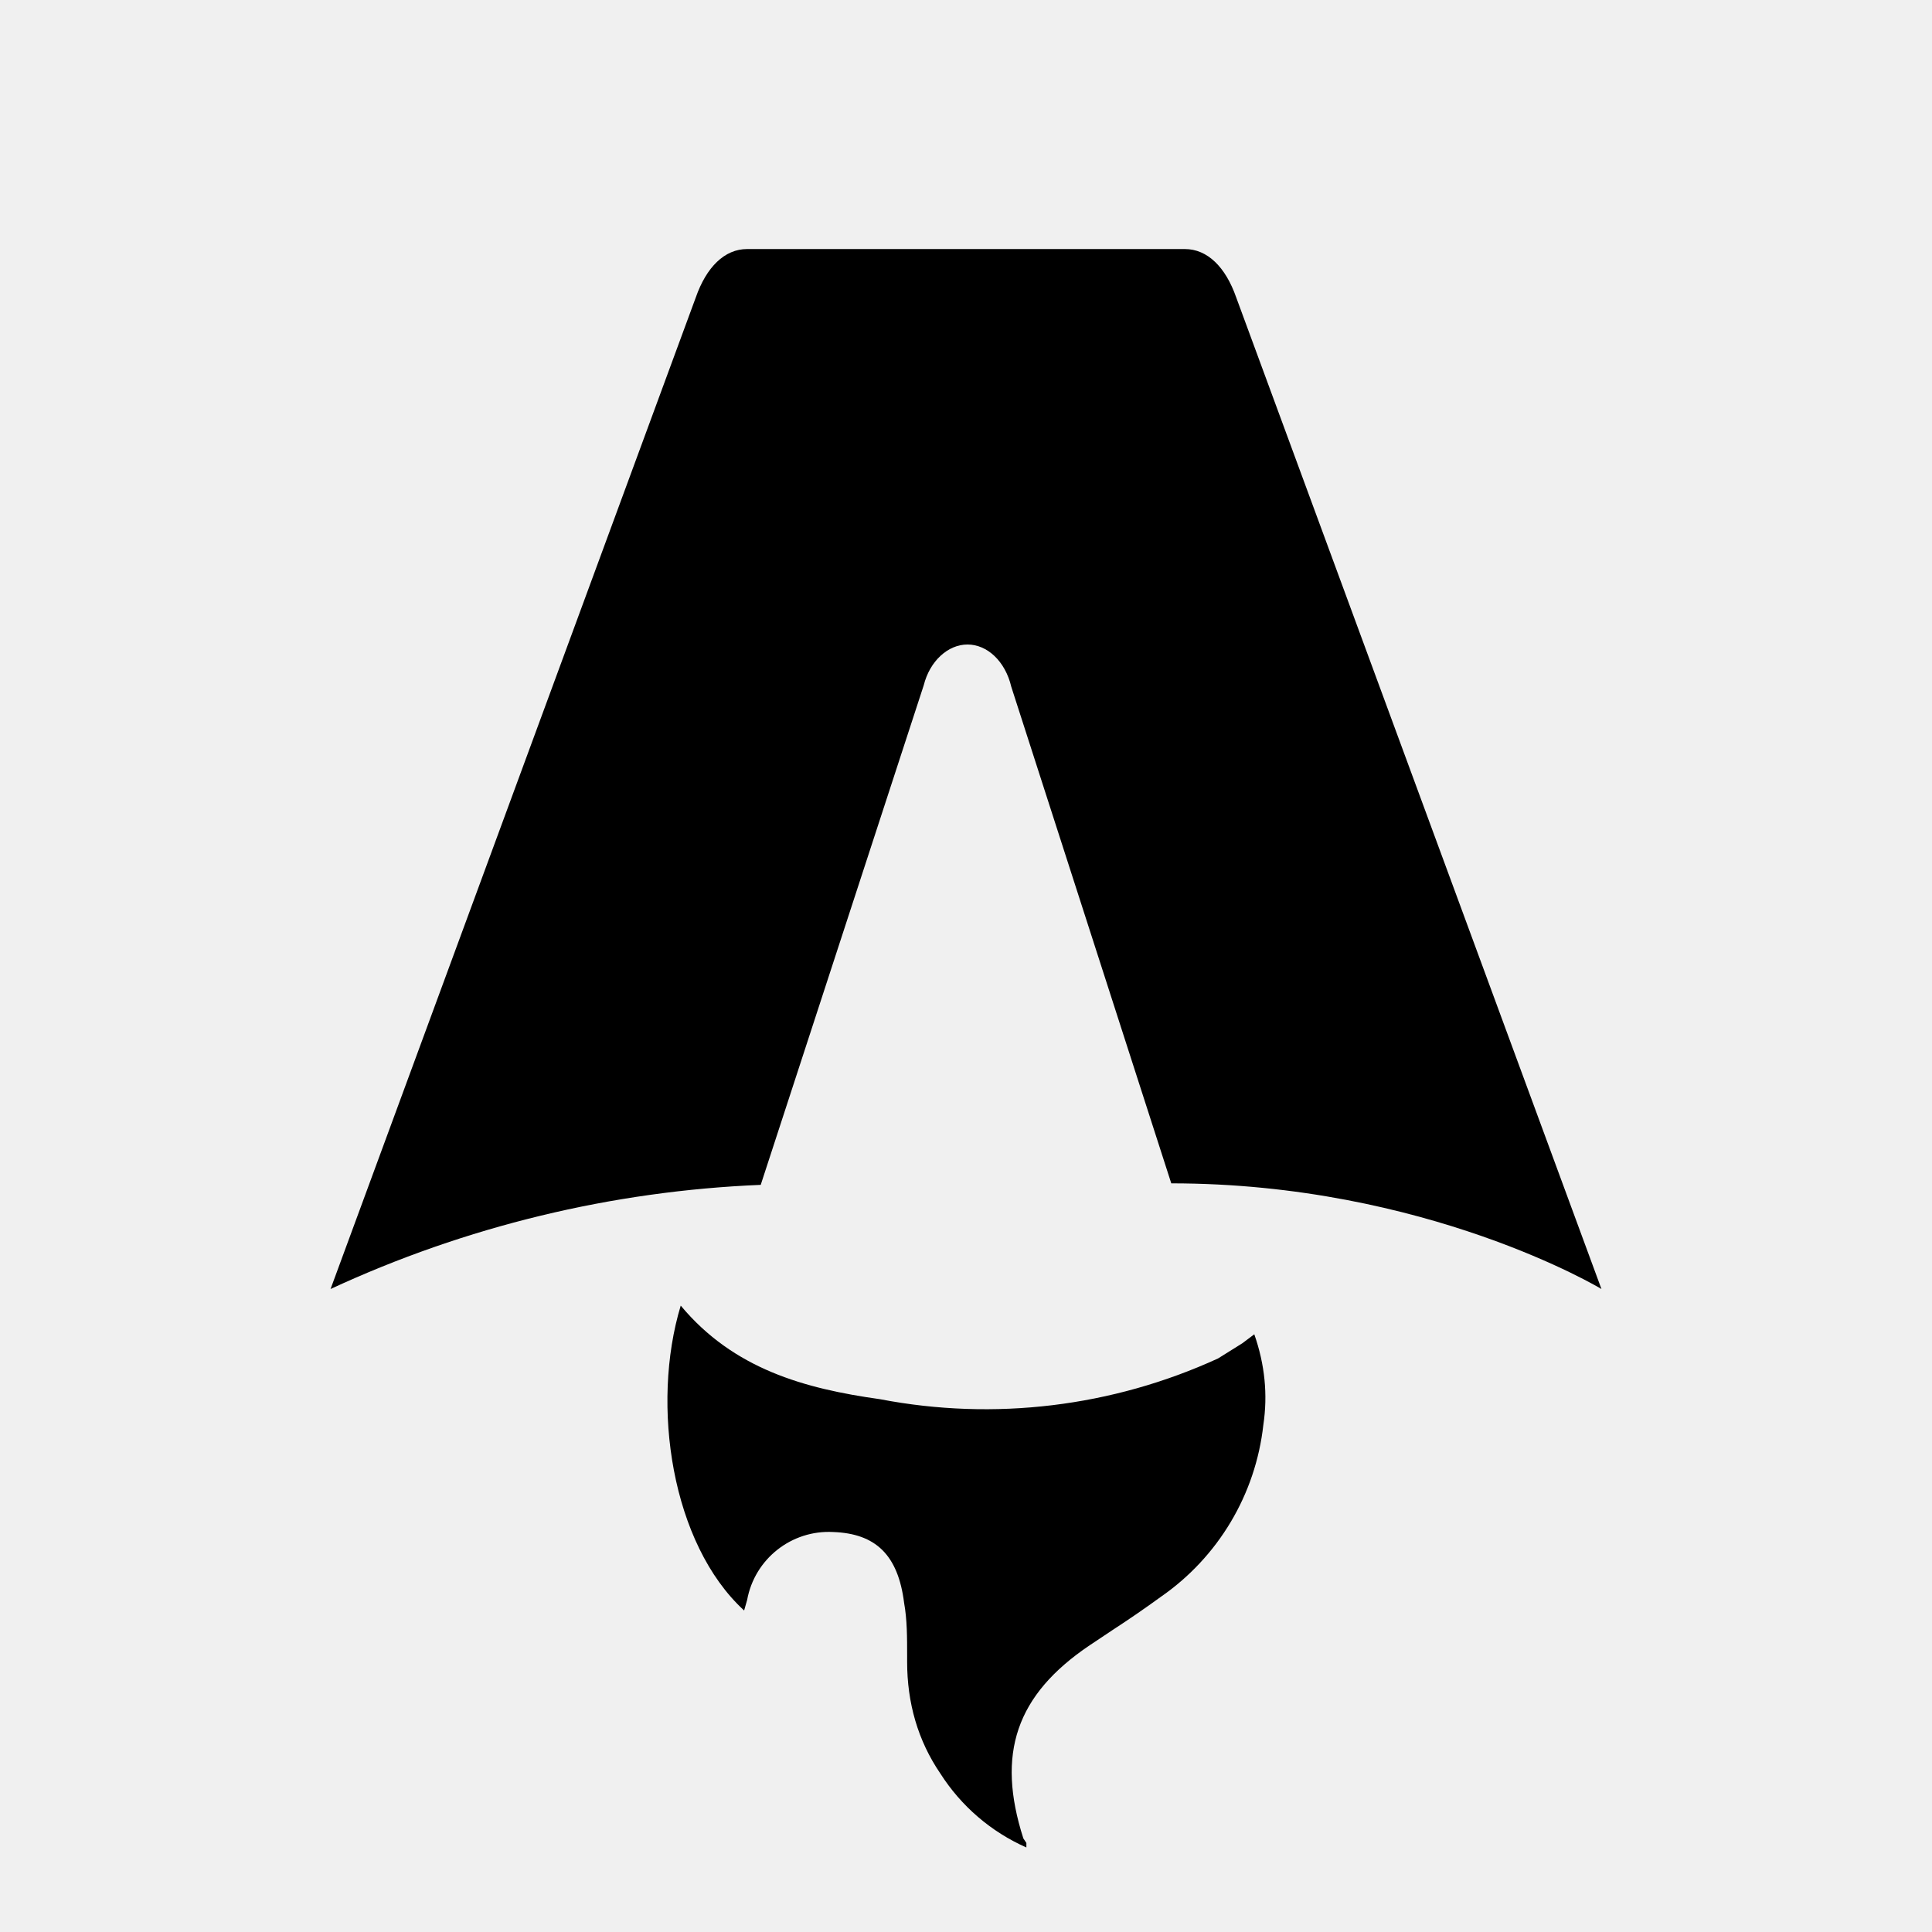
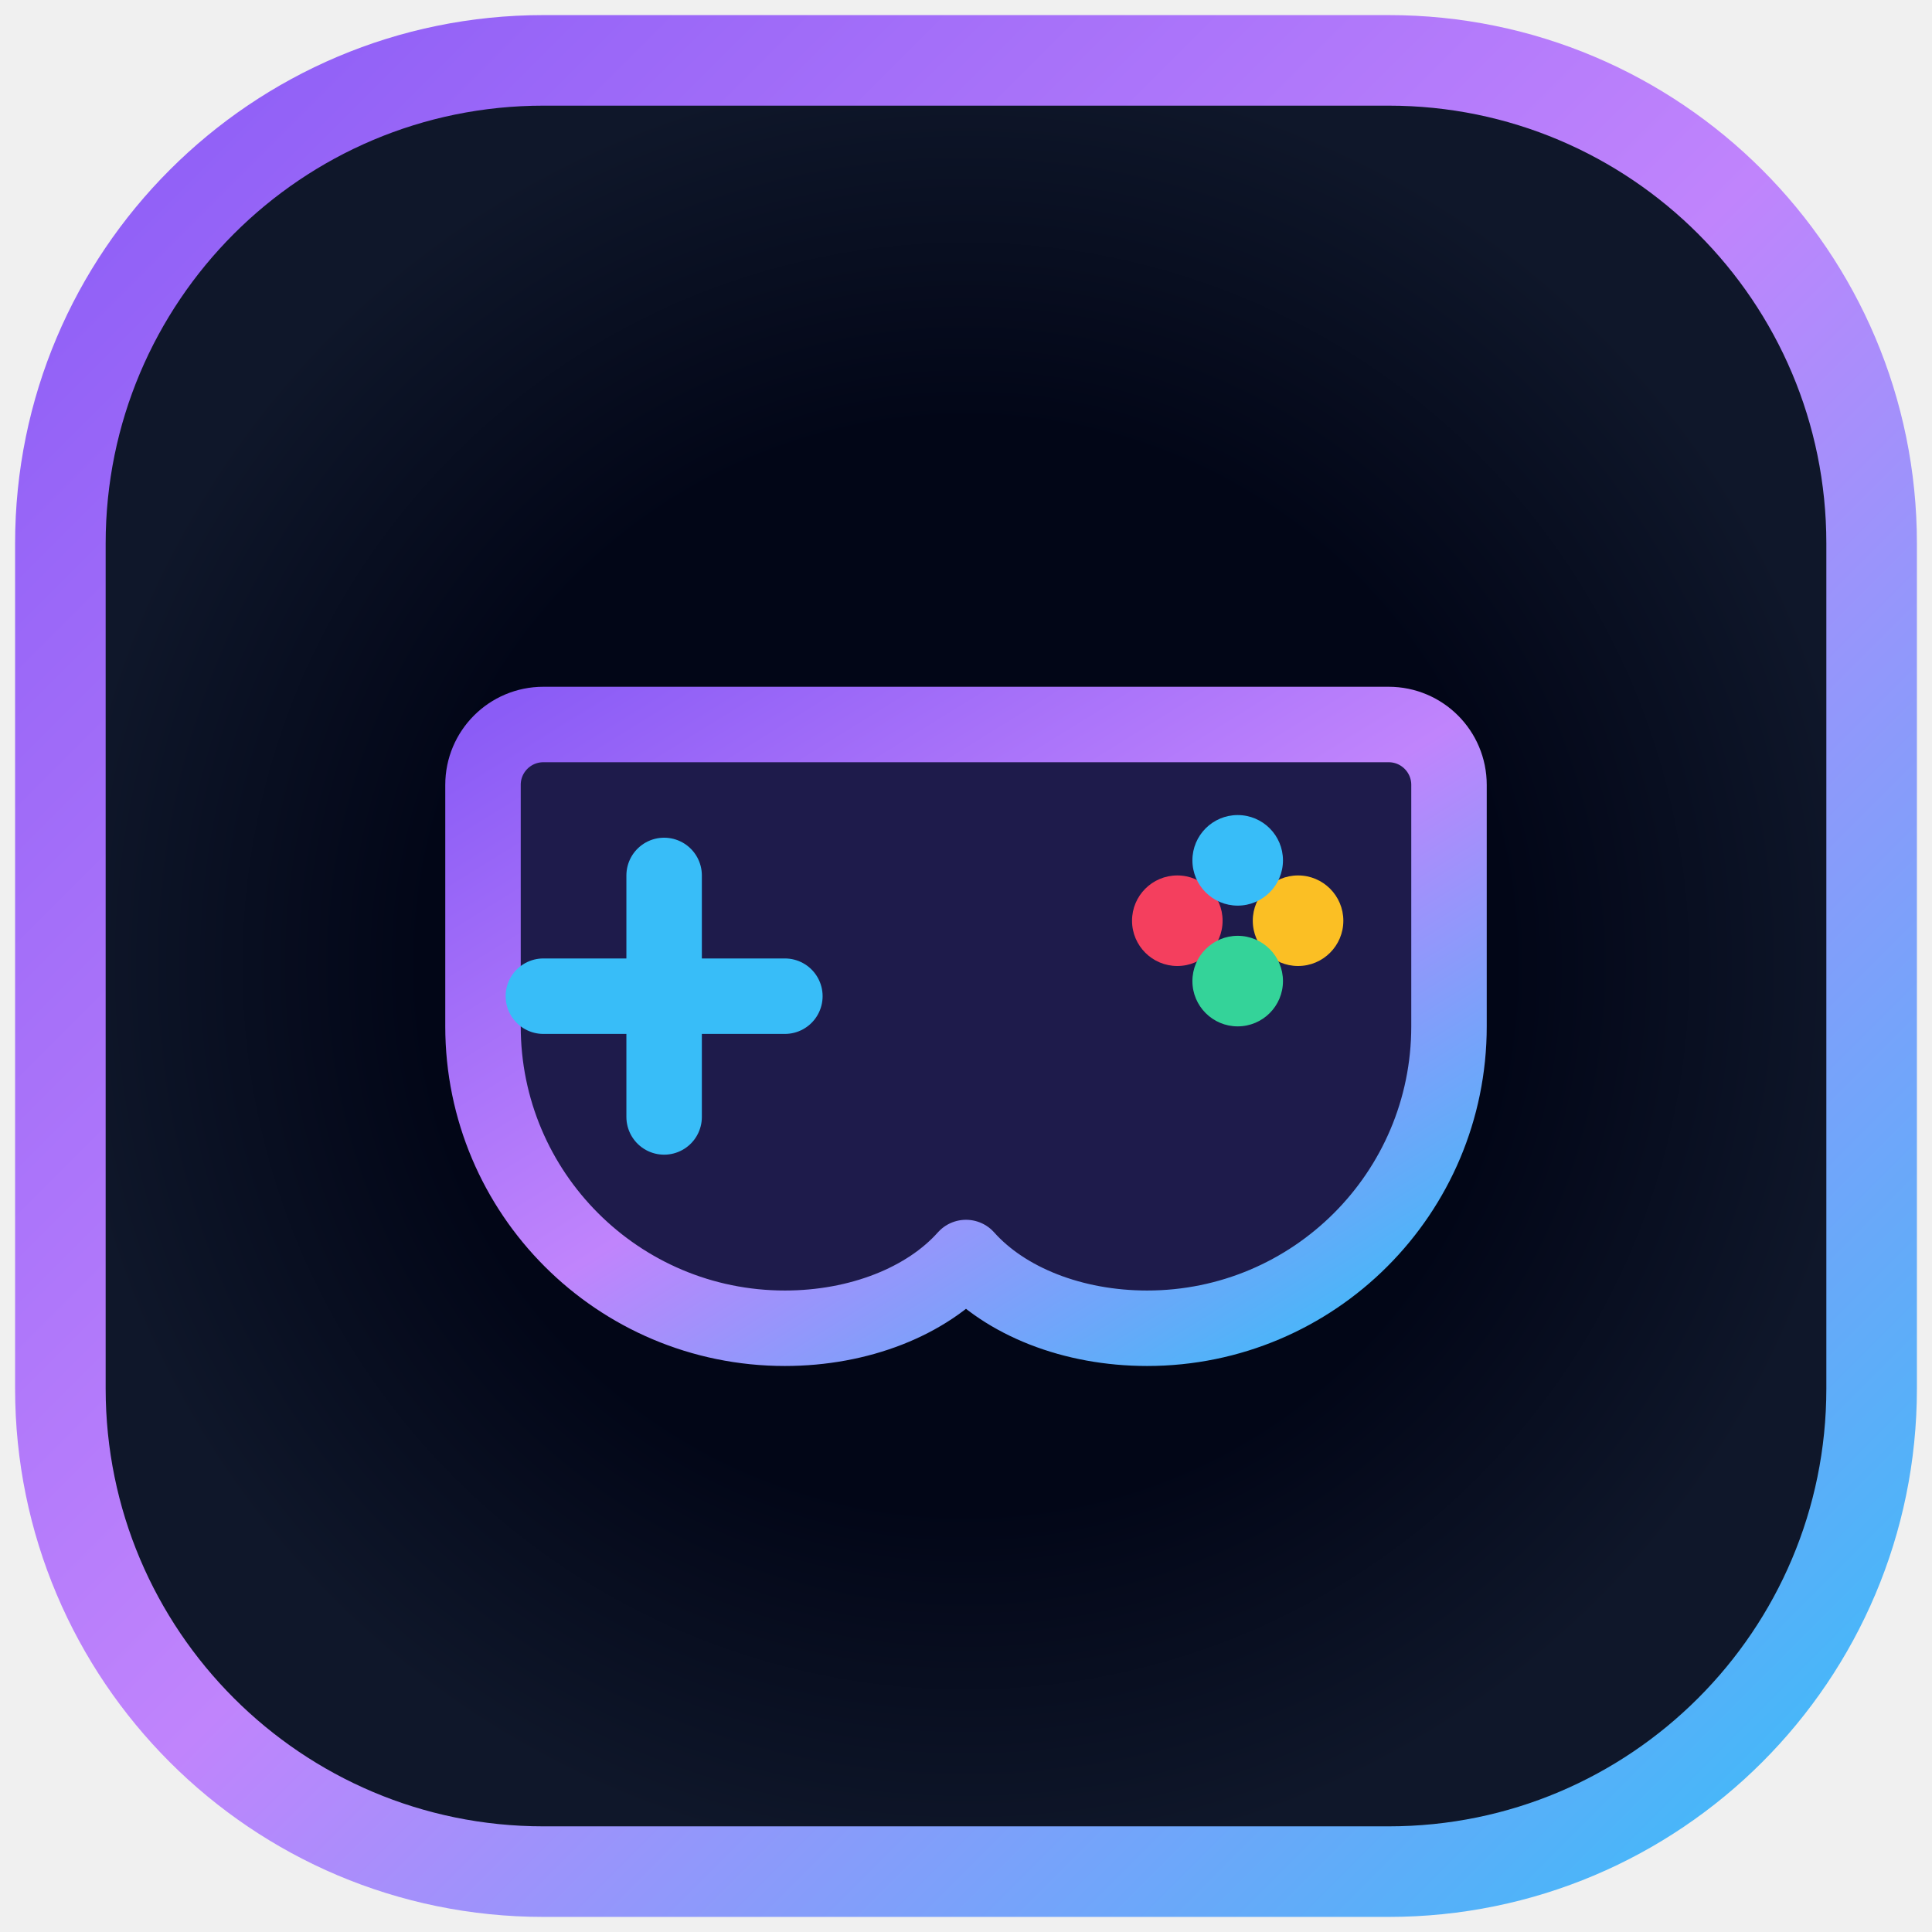
- <svg xmlns="http://www.w3.org/2000/svg" fill="none" viewBox="0 0 128 128">
-   <path d="M50.4 78.5a75.1 75.1 0 0 0-28.5 6.9l24.2-65.7c.7-2 1.9-3.2 3.4-3.2h29c1.5 0 2.7 1.2 3.4 3.2l24.2 65.7s-11.6-7-28.5-7L67 45.5c-.4-1.7-1.6-2.8-2.9-2.8-1.3 0-2.5 1.1-2.9 2.7L50.4 78.5Zm-1.1 28.2Zm-4.2-20.2c-2 6.6-.6 15.8 4.2 20.2a17.5 17.5 0 0 1 .2-.7 5.5 5.5 0 0 1 5.7-4.5c2.8.1 4.3 1.5 4.7 4.7.2 1.1.2 2.3.2 3.5v.4c0 2.7.7 5.2 2.2 7.4a13 13 0 0 0 5.7 4.9v-.3l-.2-.3c-1.8-5.6-.5-9.5 4.4-12.8l1.5-1a73 73 0 0 0 3.2-2.2 16 16 0 0 0 6.8-11.4c.3-2 .1-4-.6-6l-.8.6-1.6 1a37 37 0 0 1-22.4 2.7c-5-.7-9.7-2-13.2-6.2Z" />
-   <style>
-         path { fill: #000; }
-         @media (prefers-color-scheme: dark) {
-             path { fill: #FFF; }
-         }
-     </style>
+ <svg xmlns="http://www.w3.org/2000/svg" viewBox="0 0 64 64" fill="none">
+   <defs>
+     <linearGradient id="neonGlow" x1="0%" y1="0%" x2="100%" y2="100%">
+       <stop offset="0%" stop-color="#8b5cf6" />
+       <stop offset="50%" stop-color="#c084fc" />
+       <stop offset="100%" stop-color="#38bdf8" />
+     </linearGradient>
+     <radialGradient id="padShadow" cx="50%" cy="50%" r="50%">
+       <stop offset="60%" stop-color="#020617" />
+       <stop offset="100%" stop-color="#0f172a" />
+     </radialGradient>
+   </defs>
+   <rect x="2" y="2" width="60" height="60" rx="16" fill="url(#padShadow)" stroke="url(#neonGlow)" stroke-width="3" />
+   <path d="M18 24C16.895 24 16 24.895 16 26V34C16 39.523 20.477 44 26 44C28.454 44 30.698 43.117 32 41.657C33.302 43.117 35.545 44 38 44C43.523 44 48 39.523 48 34V26C48 24.895 47.105 24 46 24H18Z" fill="#1e1b4b" stroke="url(#neonGlow)" stroke-width="2.5" stroke-linejoin="round" />
+   <path d="M22 29V37M18 33H26" stroke="#38bdf8" stroke-width="2.5" stroke-linecap="round" />
+   <circle cx="39" cy="30.5" r="1.5" fill="#f43f5e" />
+   <circle cx="43" cy="30.5" r="1.5" fill="#fbbf24" />
+   <circle cx="41" cy="28.5" r="1.5" fill="#38bdf8" />
+   <circle cx="41" cy="32.5" r="1.5" fill="#34d399" />
</svg>
